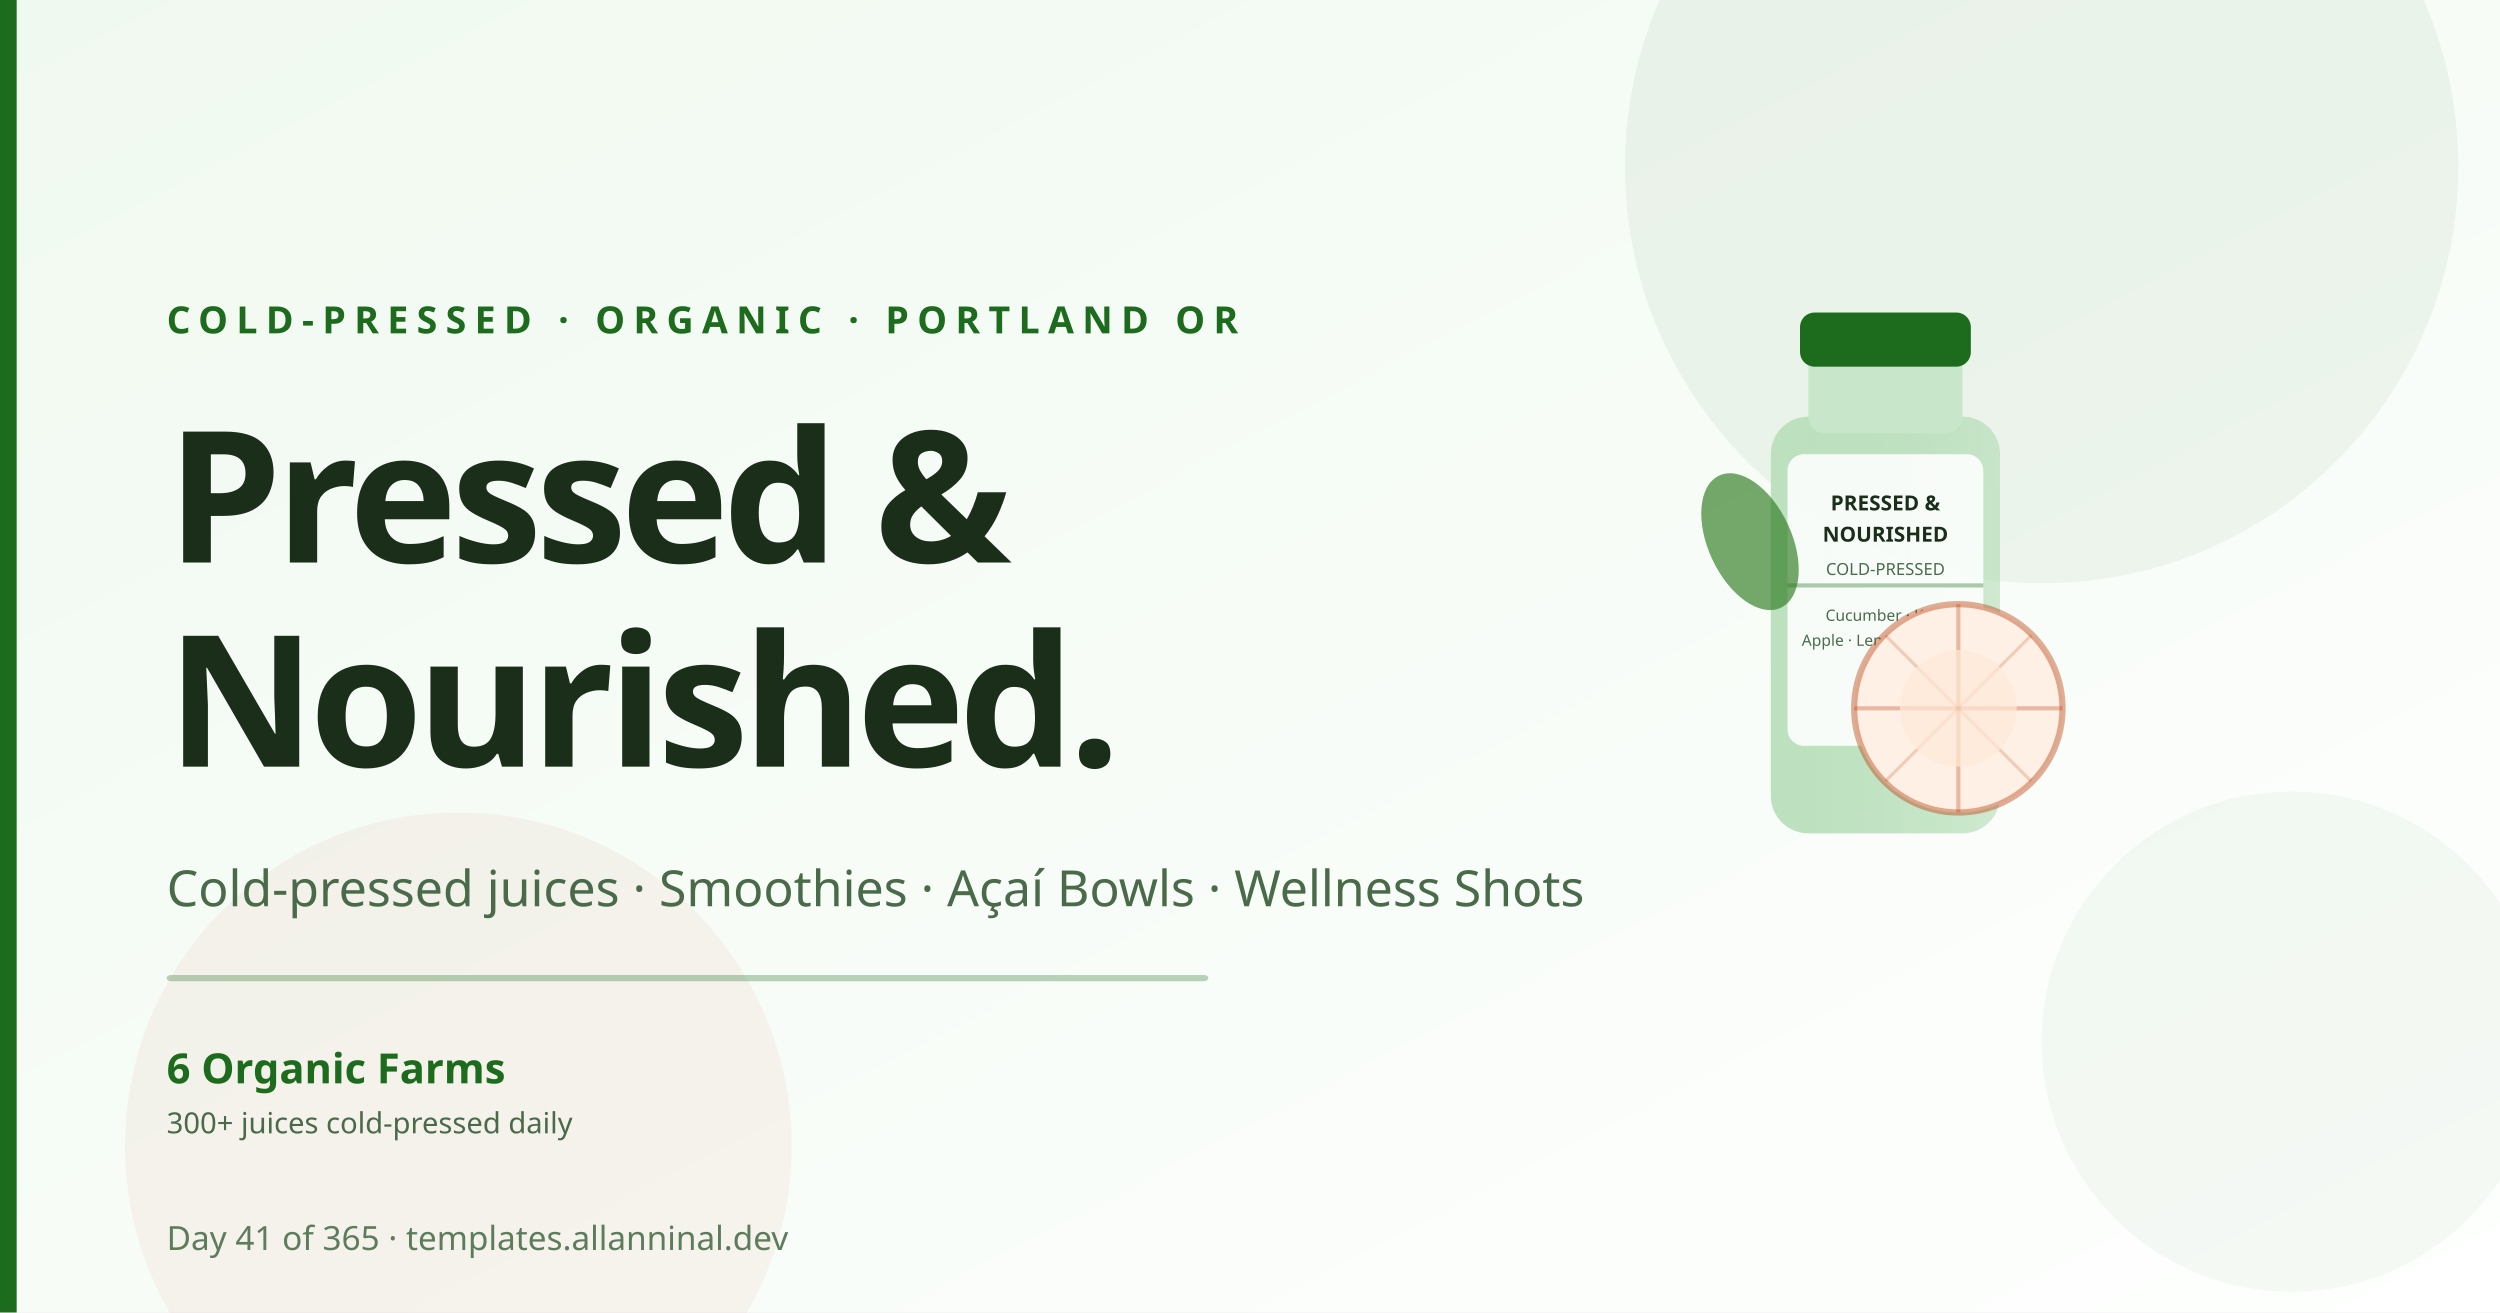
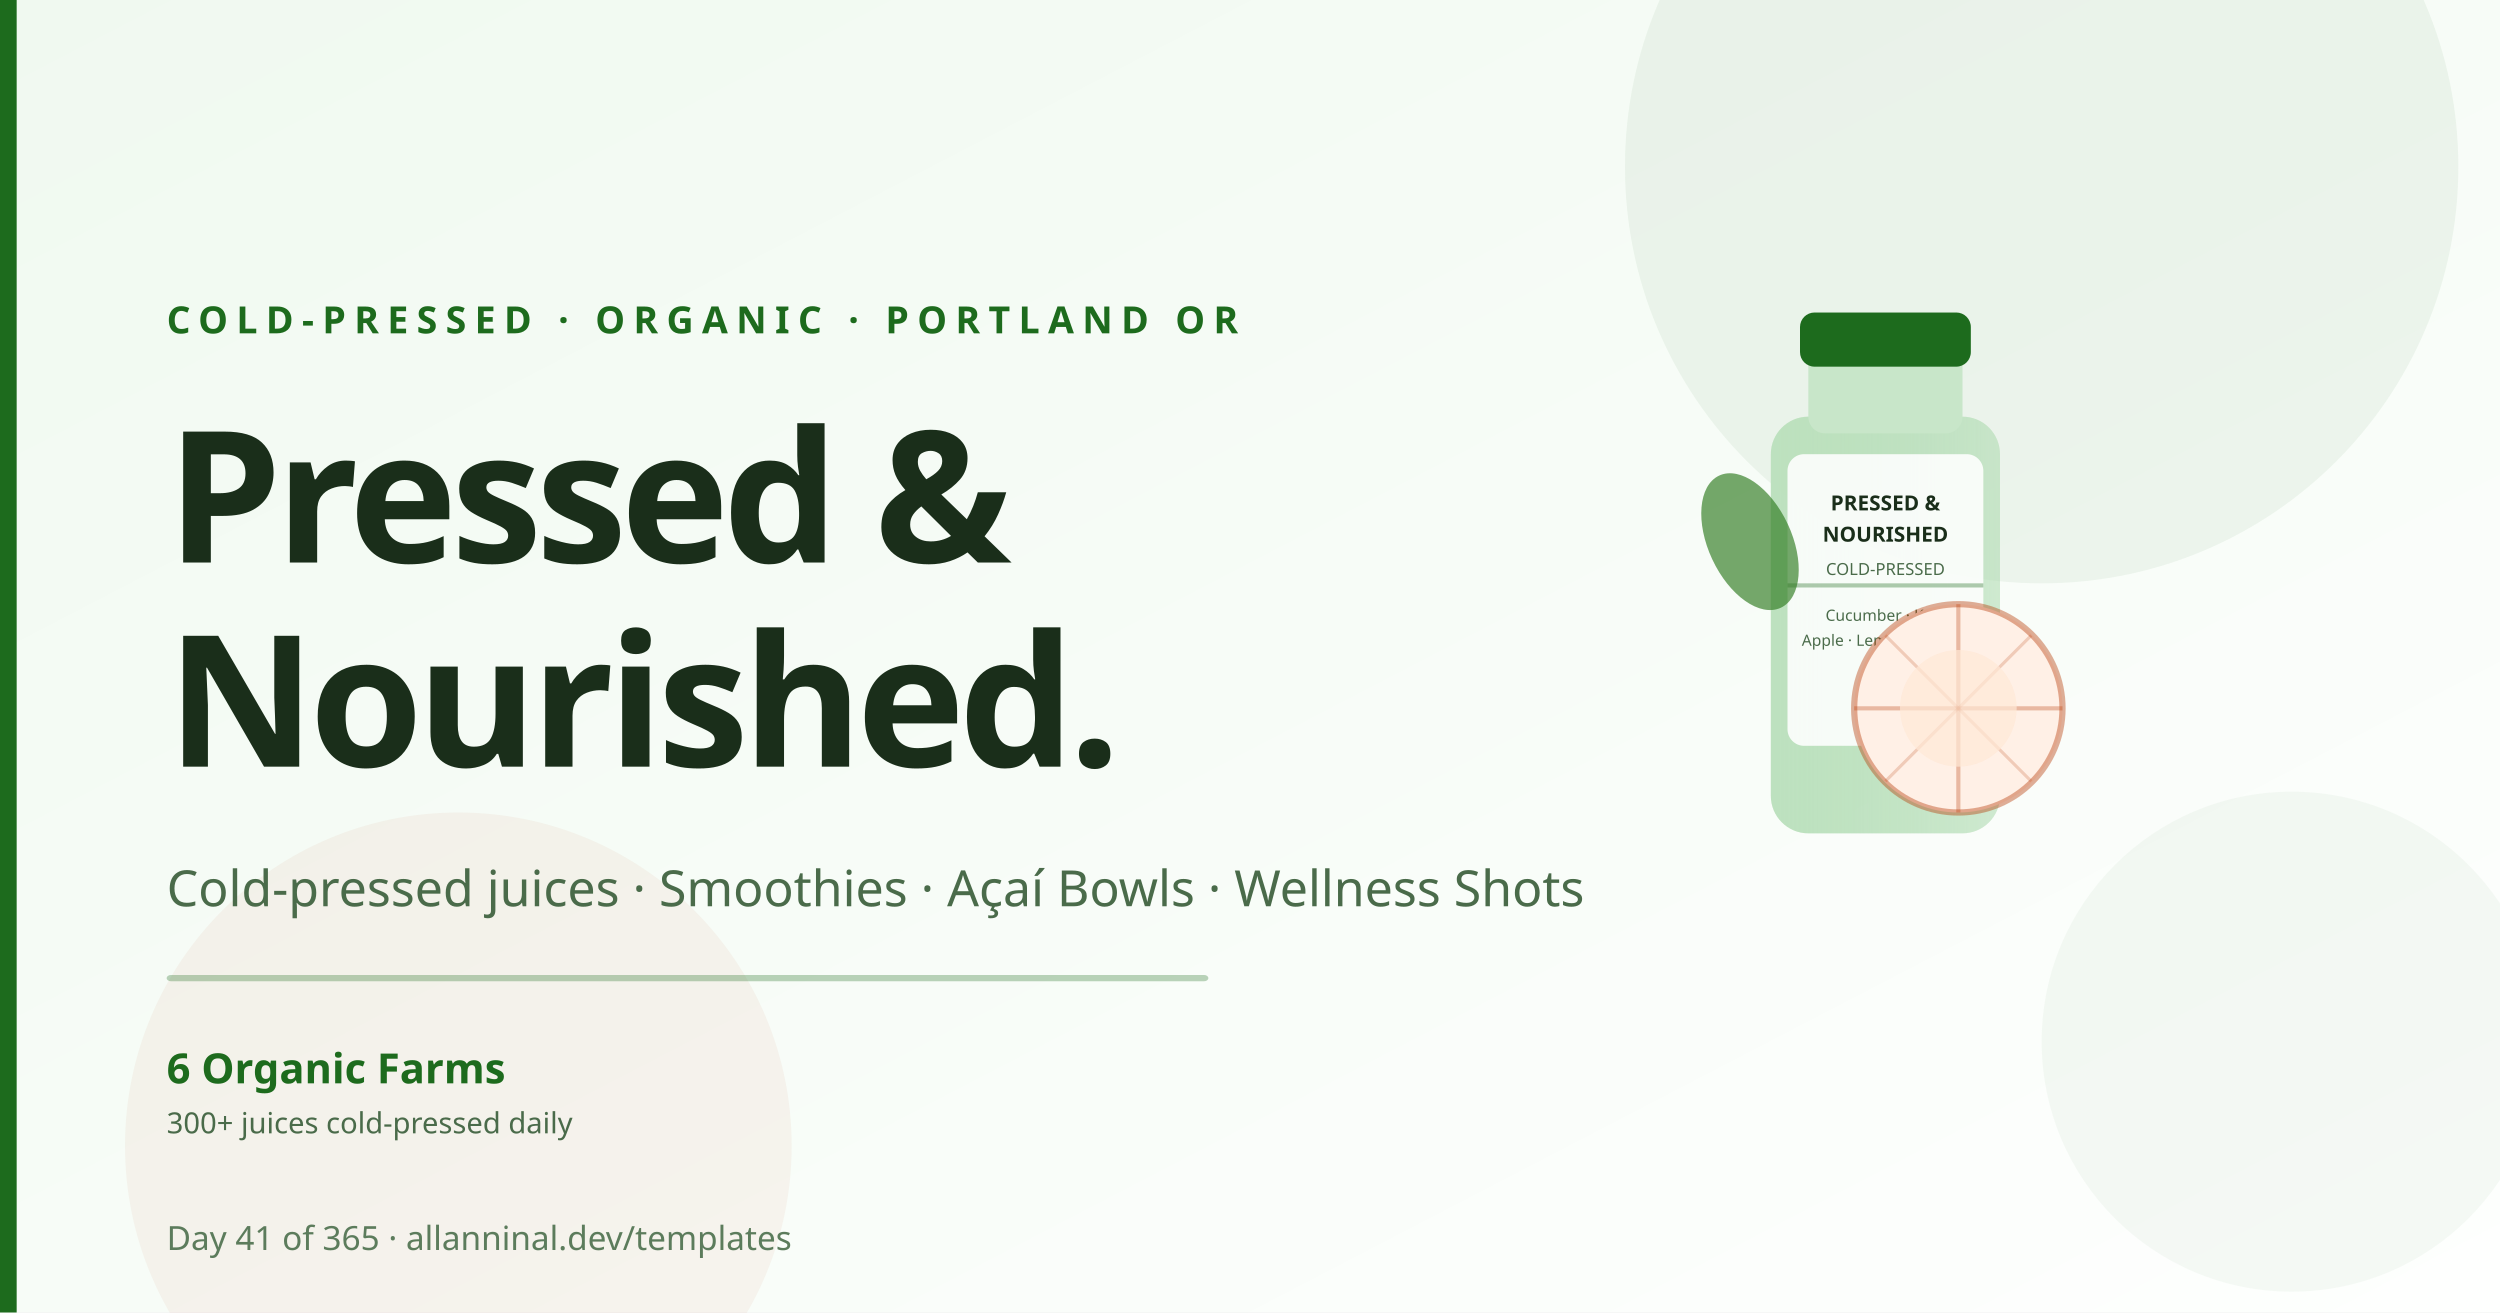
<svg xmlns="http://www.w3.org/2000/svg" viewBox="0 0 1200 630" width="1200" height="630">
  <defs>
    <linearGradient id="bgGrad" x1="0" y1="0" x2="1" y2="1">
      <stop offset="0%" stop-color="#F0F9F0" />
      <stop offset="100%" stop-color="#FEFFFE" />
    </linearGradient>
    <linearGradient id="bottleGrad" x1="0" y1="0" x2="1" y2="0">
      <stop offset="0%" stop-color="#C8E6C9" />
      <stop offset="100%" stop-color="#A5D6A7" stop-opacity="0.3" />
    </linearGradient>
  </defs>
  <rect width="1200" height="630" fill="url(#bgGrad)" />
  <circle cx="980" cy="80" r="200" fill="#1D6B1D" opacity="0.06" />
  <circle cx="220" cy="550" r="160" fill="#B53500" opacity="0.05" />
  <circle cx="1100" cy="500" r="120" fill="#1D6B1D" opacity="0.04" />
  <rect x="0" y="0" width="8" height="630" fill="#1D6B1D" />
  <g transform="translate(820, 80)">
    <rect x="30" y="120" width="110" height="200" rx="18" fill="url(#bottleGrad)" />
    <rect x="30" y="120" width="110" height="200" rx="18" fill="#A5D6A7" opacity="0.3" />
    <rect x="48" y="88" width="74" height="40" rx="8" fill="#C8E6C9" />
    <rect x="44" y="70" width="82" height="26" rx="7" fill="#1D6B1D" />
    <rect x="38" y="138" width="94" height="140" rx="8" fill="white" opacity="0.88" />
    <text x="85" y="165" text-anchor="middle" font-family="system-ui,sans-serif" font-size="10" font-weight="800" fill="#1A2E1A">PRESSED &amp;</text>
    <text x="85" y="180" text-anchor="middle" font-family="system-ui,sans-serif" font-size="10" font-weight="800" fill="#1A2E1A">NOURISHED</text>
    <text x="85" y="196" text-anchor="middle" font-family="system-ui,sans-serif" font-size="8" fill="#4A6B4A">COLD-PRESSED</text>
    <rect x="38" y="200" width="94" height="2" fill="#1D6B1D" opacity="0.35" />
    <text x="85" y="218" text-anchor="middle" font-family="system-ui,sans-serif" font-size="7.5" fill="#4A6B4A">Cucumber · Kale</text>
    <text x="85" y="230" text-anchor="middle" font-family="system-ui,sans-serif" font-size="7.5" fill="#4A6B4A">Apple · Lemon · Ginger</text>
    <circle cx="85" cy="256" r="12" fill="#E8F5E8" />
    <path d="M85 248c-3 0-6 3.5-6 6.5s2 5.5 3.5 6c0-1.5.8-3 2.5-3.5-1.5.5-2 1.5-2 3 .5.1 1.5.25 2 .25 3 0 6-2.5 6-5.5S88 248 85 248z" fill="#1D6B1D" />
    <ellipse cx="20" cy="180" rx="20" ry="35" fill="#2D7A1D" opacity="0.65" transform="rotate(-25 20 180)" />
  </g>
  <g transform="translate(940, 340)">
    <circle cx="0" cy="0" r="50" fill="#FFF0E6" />
    <circle cx="0" cy="0" r="50" fill="none" stroke="#B53500" stroke-width="3" opacity="0.4" />
    <line x1="0" y1="-50" x2="0" y2="50" stroke="#B53500" stroke-width="2" opacity="0.3" />
    <line x1="-50" y1="0" x2="50" y2="0" stroke="#B53500" stroke-width="2" opacity="0.3" />
    <line x1="-35" y1="-35" x2="35" y2="35" stroke="#B53500" stroke-width="1.5" opacity="0.2" />
    <line x1="35" y1="-35" x2="-35" y2="35" stroke="#B53500" stroke-width="1.5" opacity="0.2" />
    <circle cx="0" cy="0" r="28" fill="#FFE8D6" opacity="0.7" />
  </g>
  <text x="80" y="160" font-family="system-ui,sans-serif" font-size="18" font-weight="700" fill="#1D6B1D" letter-spacing="4">COLD-PRESSED · ORGANIC · PORTLAND OR</text>
  <text x="80" y="270" font-family="system-ui,sans-serif" font-size="88" font-weight="900" fill="#1A2E1A" letter-spacing="-3">Pressed &amp;</text>
  <text x="80" y="368" font-family="system-ui,sans-serif" font-size="88" font-weight="900" fill="#1A2E1A" letter-spacing="-3">Nourished.</text>
  <text x="80" y="435" font-family="system-ui,sans-serif" font-size="24" fill="#4A6B4A">Cold-pressed juices · Smoothies · Açaí Bowls · Wellness Shots</text>
  <rect x="80" y="468" width="500" height="3" fill="#1D6B1D" opacity="0.3" rx="2" />
  <text x="80" y="520" font-family="system-ui,sans-serif" font-size="20" font-weight="700" fill="#1D6B1D">6 Organic Farms</text>
  <text x="80" y="544" font-family="system-ui,sans-serif" font-size="14" fill="#4A6B4A">300+ juices cold-pressed daily</text>
-   <text x="80" y="600" font-family="system-ui,sans-serif" font-size="16" fill="#5C7C5C">Day 41 of 365 · templates.allanninal.dev</text>
+   <text x="80" y="600" font-family="system-ui,sans-serif" font-size="16" fill="#5C7C5C">Day 41 of 365 · allanninal.dev/templates</text>
</svg>
